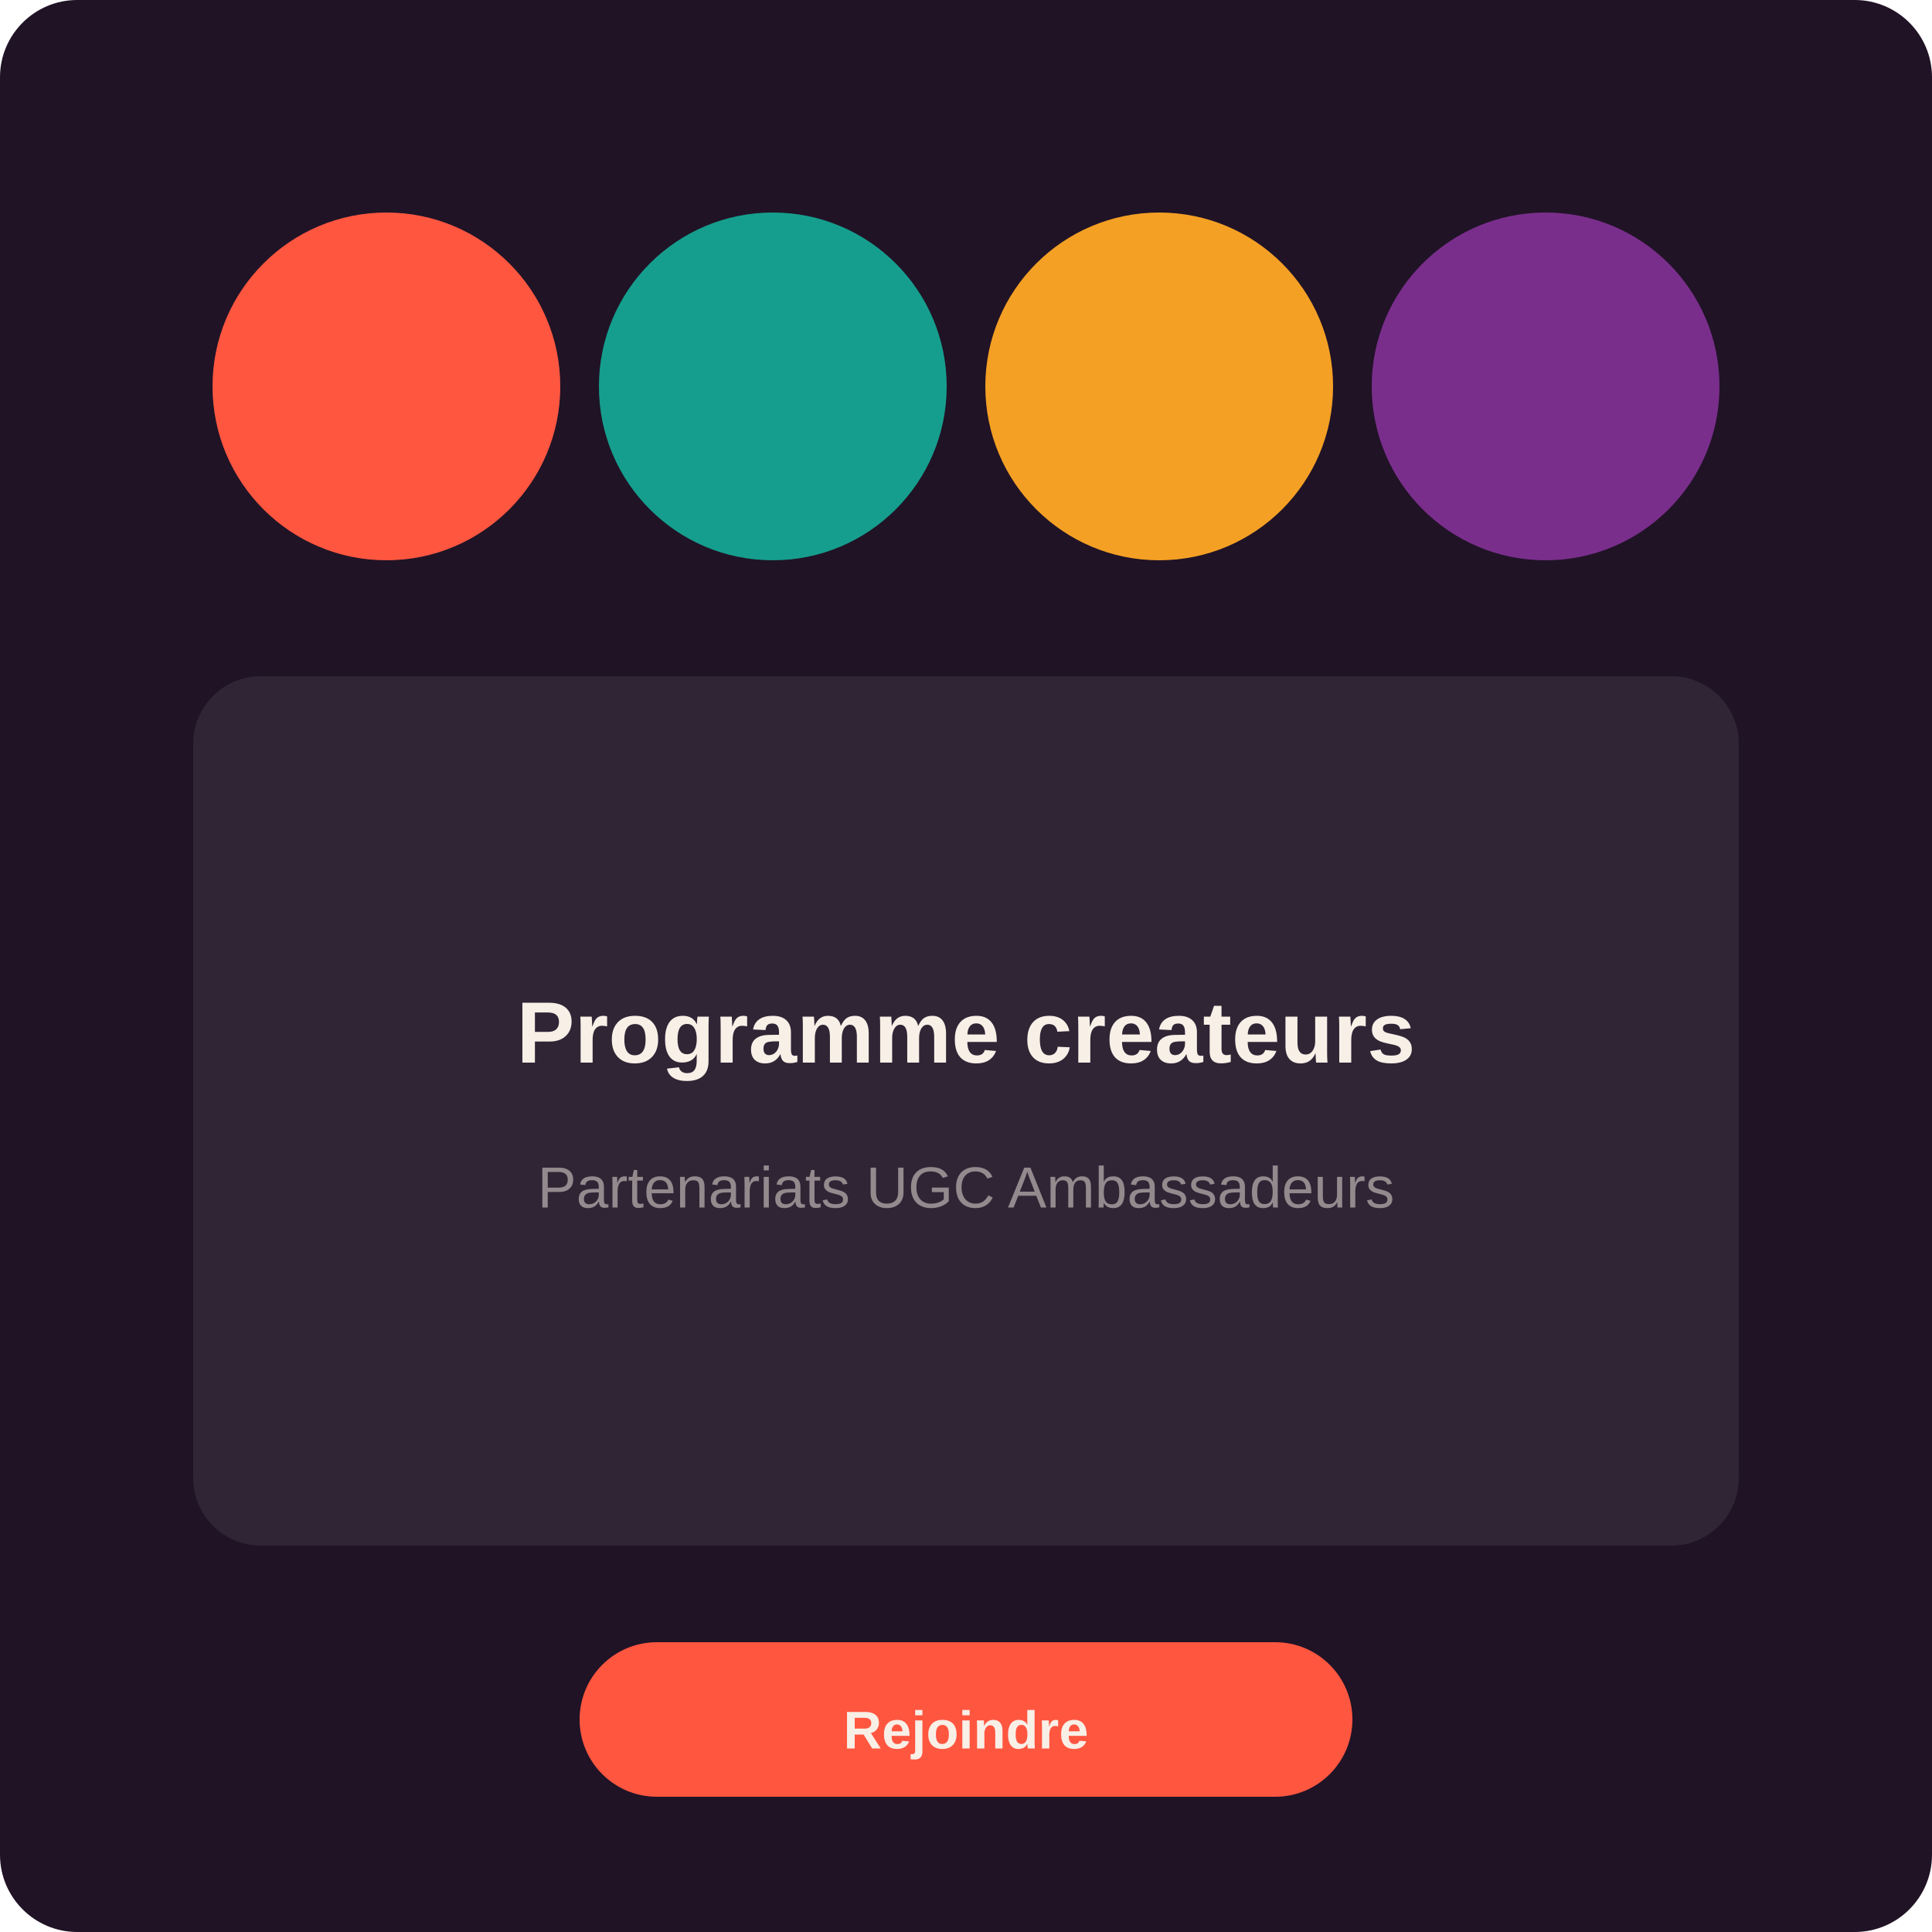
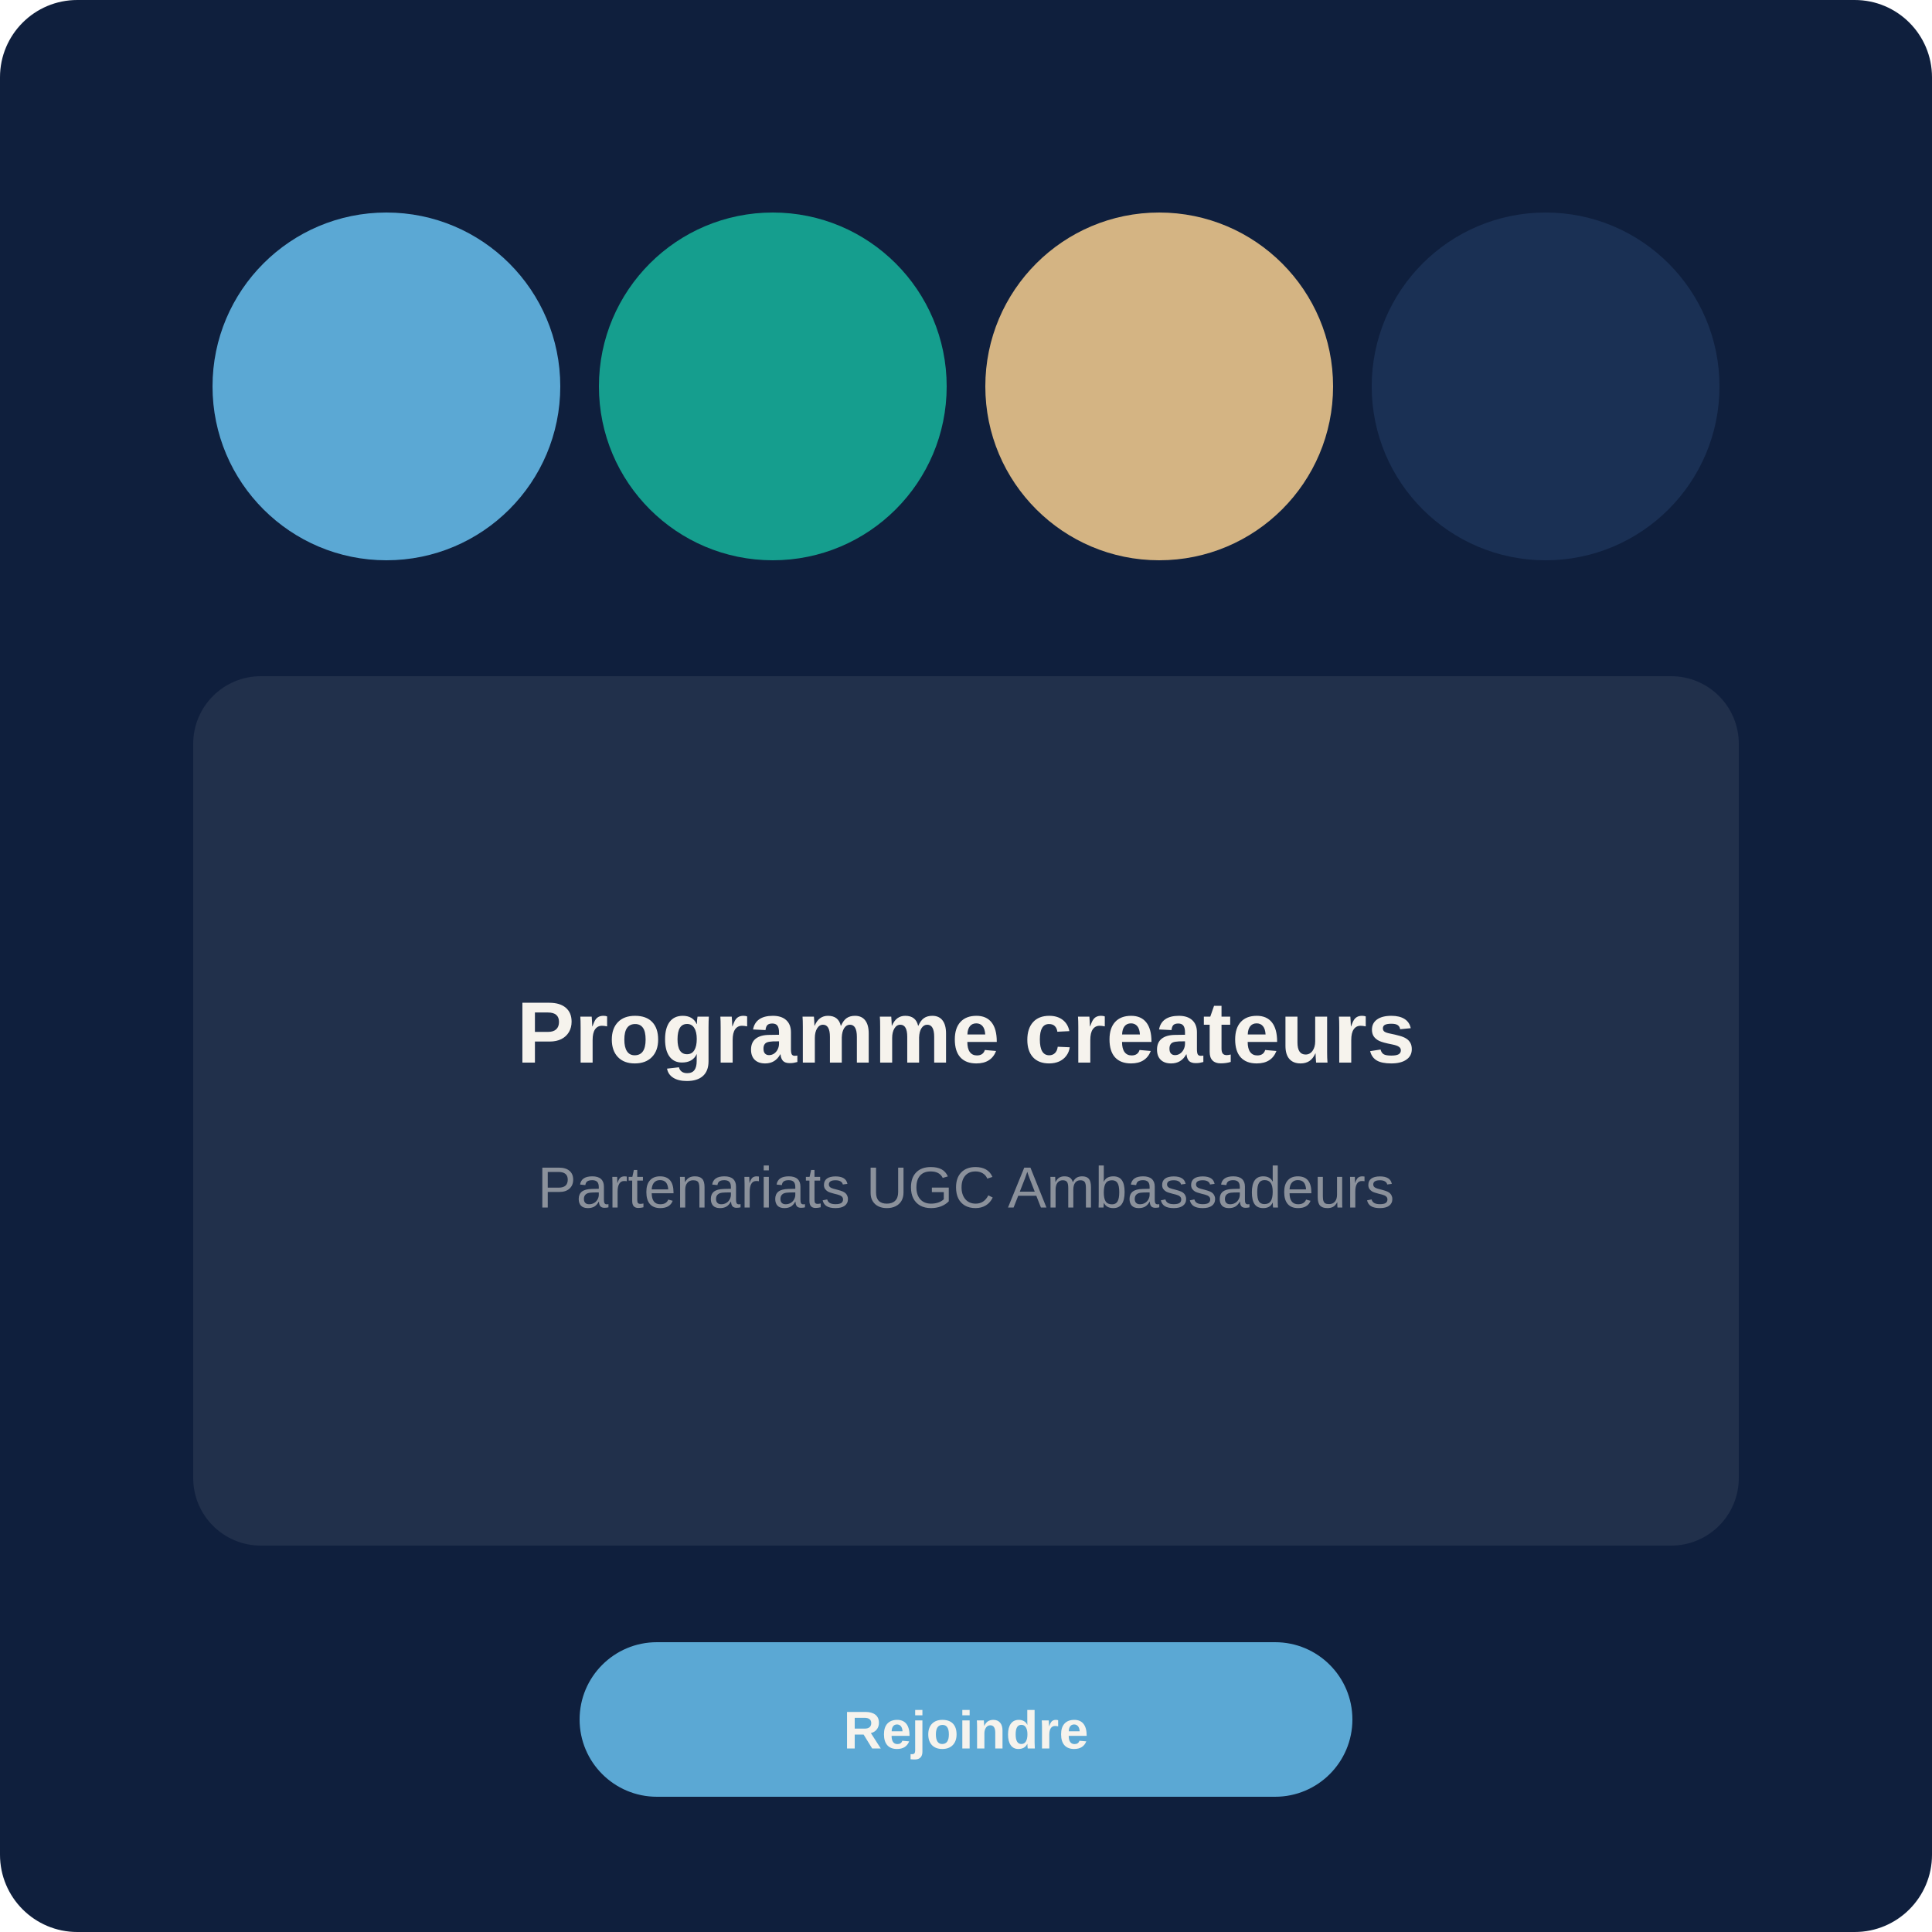
<svg xmlns="http://www.w3.org/2000/svg" viewBox="0 0 400 400">
-   <rect width="400" height="400" rx="16" fill="#201326" />
-   <circle cx="80" cy="80" r="36" fill="#ff5640" />
+   <rect width="400" height="400" rx="16" fill="#0f1f3d" />
+   <circle cx="80" cy="80" r="36" fill="#5ba8d4" />
  <circle cx="160" cy="80" r="36" fill="#159e8e" />
-   <circle cx="240" cy="80" r="36" fill="#f4a024" />
-   <circle cx="320" cy="80" r="36" fill="#7a2e8c" />
-   <rect x="40" y="140" width="320" height="180" rx="14" fill="#f8efe7" fill-opacity=".08" />
-   <text x="200" y="220" text-anchor="middle" fill="#f8efe7" font-family="Arial,sans-serif" font-size="18" font-weight="700">Programme createurs</text>
-   <text x="200" y="250" text-anchor="middle" fill="#f8efe7" fill-opacity=".5" font-family="Arial,sans-serif" font-size="12">Partenariats UGC Ambassadeurs</text>
-   <rect x="120" y="340" width="160" height="32" rx="16" fill="#ff5640" />
-   <text x="200" y="362" text-anchor="middle" fill="#f8efe7" font-family="Arial,sans-serif" font-size="11" font-weight="600">Rejoindre</text>
+   <circle cx="240" cy="80" r="36" fill="#d4b483" />
+   <circle cx="320" cy="80" r="36" fill="#1a3054" />
+   <rect x="40" y="140" width="320" height="180" rx="14" fill="#f6f3ed" fill-opacity=".08" />
+   <text x="200" y="220" text-anchor="middle" fill="#f6f3ed" font-family="Arial,sans-serif" font-size="18" font-weight="700">Programme createurs</text>
+   <text x="200" y="250" text-anchor="middle" fill="#f6f3ed" fill-opacity=".5" font-family="Arial,sans-serif" font-size="12">Partenariats UGC Ambassadeurs</text>
+   <rect x="120" y="340" width="160" height="32" rx="16" fill="#5ba8d4" />
+   <text x="200" y="362" text-anchor="middle" fill="#f6f3ed" font-family="Arial,sans-serif" font-size="11" font-weight="600">Rejoindre</text>
</svg>
